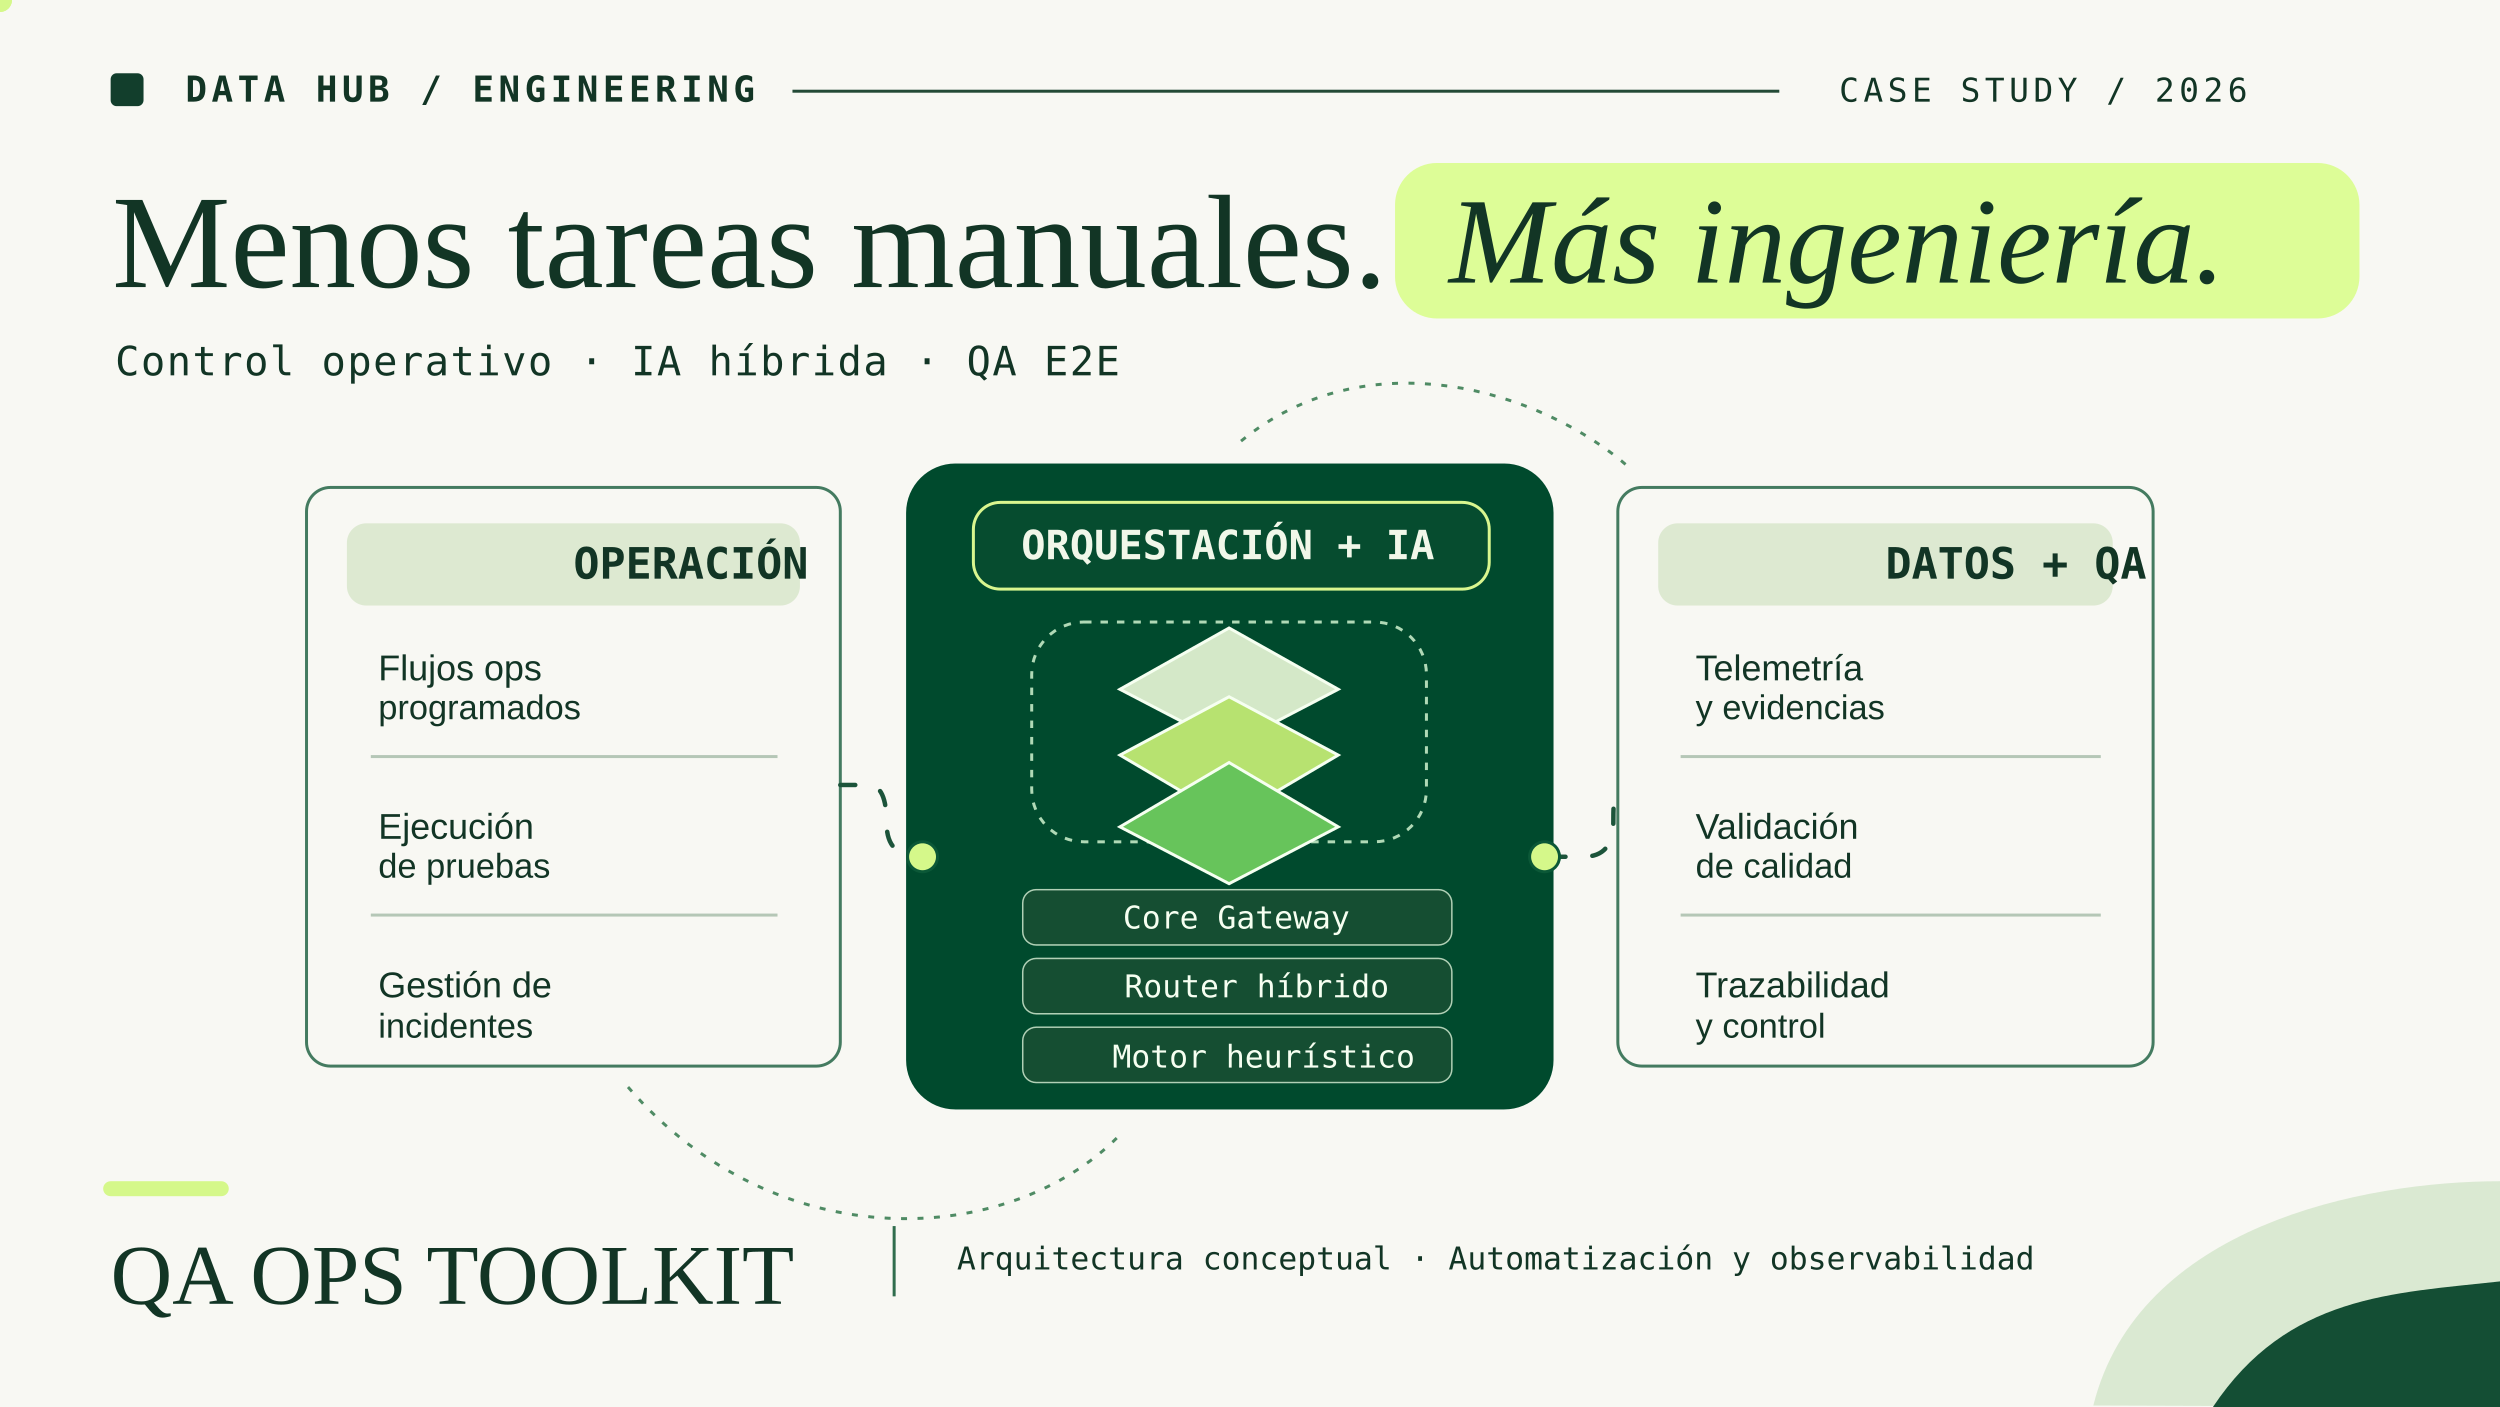
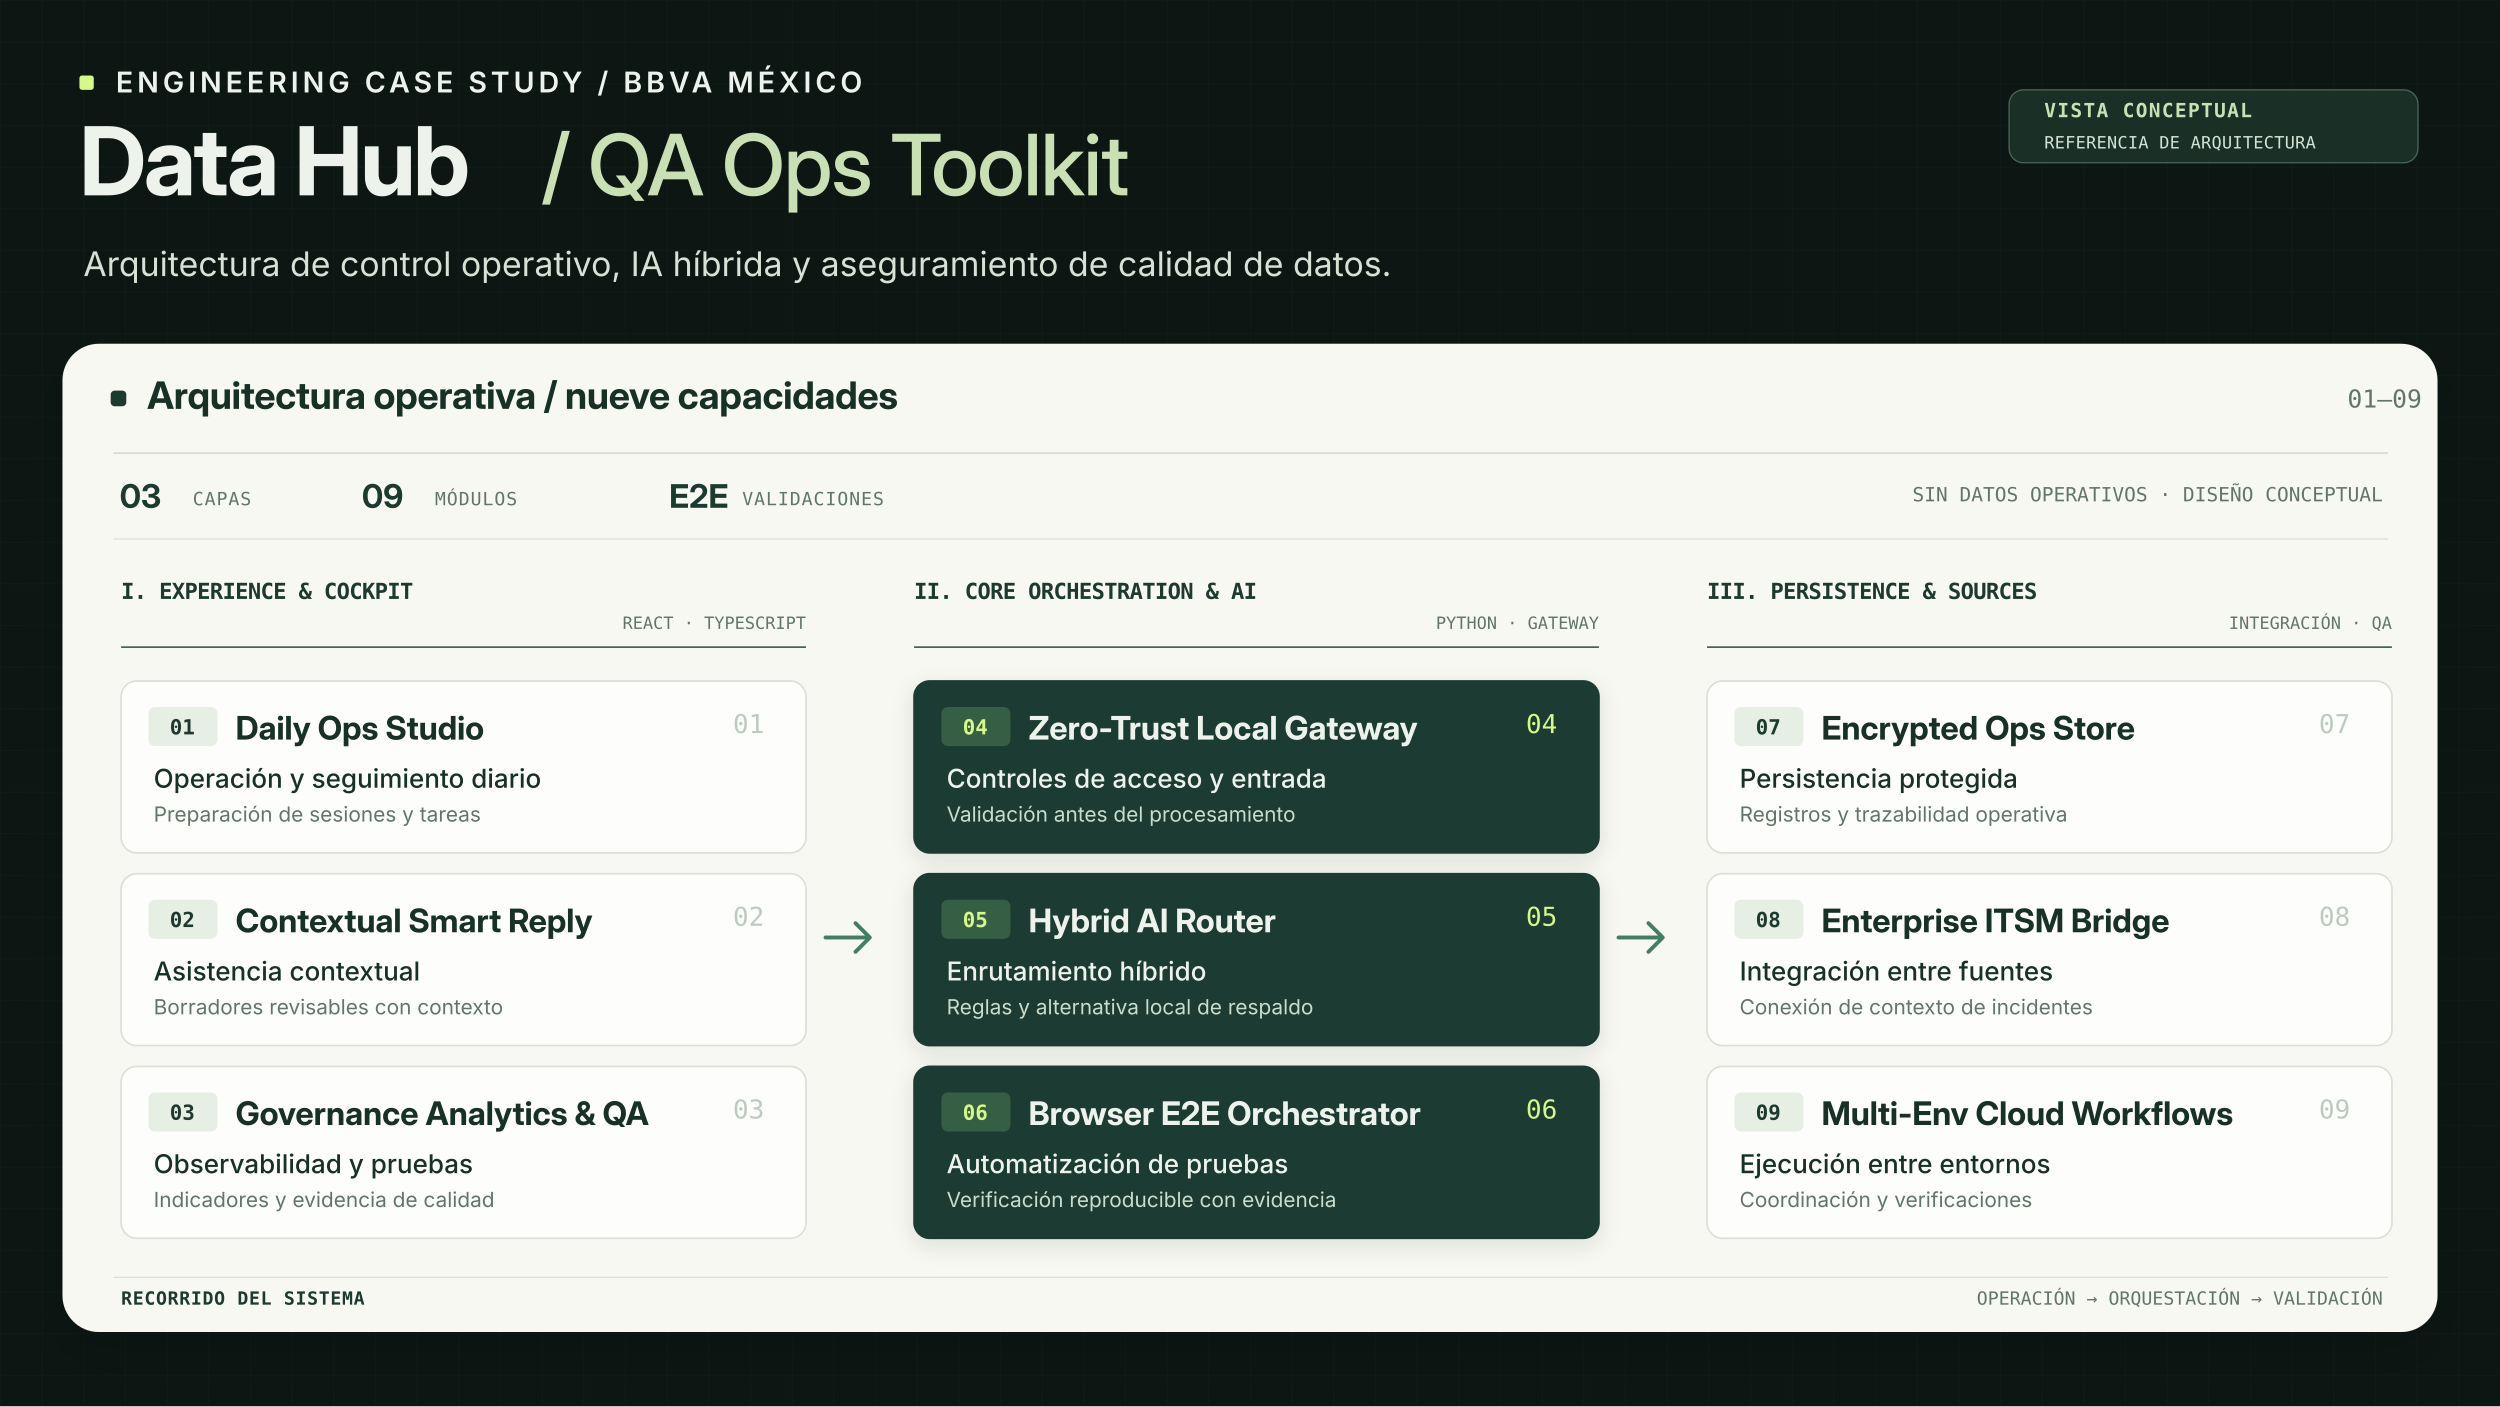
- <svg xmlns="http://www.w3.org/2000/svg" width="1672" height="941" viewBox="0 0 1672 941" role="img" aria-label="Animación editorial Data Hub: Operación, orquestación e inteligencia artificial, datos y calidad.">
-   <style>
-   .trace{fill:none;stroke:#1C543A;stroke-width:3;stroke-linecap:round}
-   .motion{stroke-dasharray:10 18;animation:dash 4.5s linear infinite}
-   .layer{transform-box:fill-box;transform-origin:center;animation:breathe 5.5s ease-in-out infinite}
-   .layer.two{animation-delay:-1.8s}
-   .layer.three{animation-delay:-3.5s}
-   .caption{font-family:Arial,Helvetica,sans-serif}
-   .spark{animation:pulse 2.6s ease-in-out infinite}
-   @keyframes dash{to{stroke-dashoffset:-112}}
-   @keyframes breathe{0%,100%{transform:translateY(0px)}50%{transform:translateY(-5px)}}
-   @keyframes pulse{0%,100%{opacity:.65}50%{opacity:1}}
-   @media (prefers-reduced-motion:reduce){*{animation:none!important}}
- </style>
-   <rect width="1672" height="941" fill="#F8F8F3" />
-   <rect x="74" y="49" width="22" height="22" rx="4" fill="#123E2C" />
-   <text x="124" y="68" font-size="24" fill="#123525" font-family="monospace" font-style="normal" font-weight="600" letter-spacing="3">DATA HUB / ENGINEERING</text>
-   <path d="M530,61 L1190,61" stroke="#234A36" stroke-width="2" fill="none" />
-   <text x="1230" y="68" font-size="22" fill="#123525" font-family="monospace" font-style="normal" font-weight="400" letter-spacing="3">CASE STUDY / 2026</text>
-   <text x="75" y="192" font-size="89" fill="#123525" font-family="Georgia,Times New Roman,serif" font-style="normal" font-weight="400" letter-spacing="0">Menos tareas manuales.</text>
-   <rect x="933" y="109" width="645" height="104" rx="28" fill="#DDFD97" />
-   <text x="969" y="189" font-size="82" fill="#123525" font-family="Georgia,Times New Roman,serif" font-style="italic" font-weight="400" letter-spacing="0">Más ingeniería.</text>
-   <text x="77" y="251" font-size="27" fill="#123525" font-family="monospace" font-style="normal" font-weight="400" letter-spacing="1">Control operativo · IA híbrida · QA E2E</text>
-   <path d="M830 295C914 226 1030 260 1090 313" stroke="#4F8B64" stroke-dasharray="4 7" stroke-width="2" fill="none" />
-   <path d="M420 727C520 843 675 834 748 760" stroke="#4F8B64" stroke-dasharray="4 7" stroke-width="2" fill="none" />
-   <rect x="205" y="326" width="357" height="387" rx="16" fill="#F8F8F3" stroke="#447B60" stroke-width="2" />
-   <rect x="232" y="350" width="303" height="55" rx="13" fill="#DDE9D1" stroke="none" stroke-width="0" />
-   <text x="383.5" y="387" font-size="29" fill="#123525" font-family="monospace" font-style="normal" font-weight="600" letter-spacing="0">OPERACIÓN</text>
-   <text x="253" y="455" font-size="24" fill="#123525" font-family="Arial,Helvetica,sans-serif" font-style="normal" font-weight="400" letter-spacing="0">Flujos ops</text>
-   <text x="253" y="481" font-size="23" fill="#123525" font-family="Arial,Helvetica,sans-serif" font-style="normal" font-weight="400" letter-spacing="0">programados</text>
-   <path d="M248,506 L520,506" stroke="#B5C7B6" stroke-width="2" fill="none" />
-   <text x="253" y="561" font-size="24" fill="#123525" font-family="Arial,Helvetica,sans-serif" font-style="normal" font-weight="400" letter-spacing="0">Ejecución</text>
-   <text x="253" y="587" font-size="23" fill="#123525" font-family="Arial,Helvetica,sans-serif" font-style="normal" font-weight="400" letter-spacing="0">de pruebas</text>
-   <path d="M248,612 L520,612" stroke="#B5C7B6" stroke-width="2" fill="none" />
-   <text x="253" y="667" font-size="24" fill="#123525" font-family="Arial,Helvetica,sans-serif" font-style="normal" font-weight="400" letter-spacing="0">Gestión de</text>
-   <text x="253" y="694" font-size="23" fill="#123525" font-family="Arial,Helvetica,sans-serif" font-style="normal" font-weight="400" letter-spacing="0">incidentes</text>
-   <rect x="1082" y="326" width="358" height="387" rx="16" fill="#F8F8F3" stroke="#447B60" stroke-width="2" />
-   <rect x="1109" y="350" width="304" height="55" rx="13" fill="#DDE9D1" stroke="none" stroke-width="0" />
-   <text x="1261" y="387" font-size="29" fill="#123525" font-family="monospace" font-style="normal" font-weight="600" letter-spacing="0">DATOS + QA</text>
-   <text x="1134" y="455" font-size="24" fill="#123525" font-family="Arial,Helvetica,sans-serif" font-style="normal" font-weight="400" letter-spacing="0">Telemetría</text>
-   <text x="1134" y="481" font-size="23" fill="#123525" font-family="Arial,Helvetica,sans-serif" font-style="normal" font-weight="400" letter-spacing="0">y evidencias</text>
-   <path d="M1124,506 L1405,506" stroke="#B5C7B6" stroke-width="2" fill="none" />
-   <text x="1134" y="561" font-size="24" fill="#123525" font-family="Arial,Helvetica,sans-serif" font-style="normal" font-weight="400" letter-spacing="0">Validación</text>
-   <text x="1134" y="587" font-size="23" fill="#123525" font-family="Arial,Helvetica,sans-serif" font-style="normal" font-weight="400" letter-spacing="0">de calidad</text>
-   <path d="M1124,612 L1405,612" stroke="#B5C7B6" stroke-width="2" fill="none" />
-   <text x="1134" y="667" font-size="24" fill="#123525" font-family="Arial,Helvetica,sans-serif" font-style="normal" font-weight="400" letter-spacing="0">Trazabilidad</text>
-   <text x="1134" y="694" font-size="23" fill="#123525" font-family="Arial,Helvetica,sans-serif" font-style="normal" font-weight="400" letter-spacing="0">y control</text>
-   <rect x="607" y="311" width="431" height="430" rx="32" fill="#004A2D" stroke="#004A2D" stroke-width="2" />
-   <rect x="651" y="336" width="345" height="58" rx="18" fill="#064C2F" stroke="#D9F68F" stroke-width="2" />
-   <text x="683" y="374" font-size="27" fill="#F1F7E9" font-family="monospace" font-style="normal" font-weight="600" letter-spacing="0">ORQUESTACIÓN + IA</text>
-   <rect x="690" y="416" width="264" height="147" rx="35" fill="none" stroke="#B0D9B6" stroke-dasharray="5 6" stroke-width="2" />
-   <g class="layer">
-     <path d="M822 420L895 461L822 499L749 461Z" fill="#D4E8C8" stroke="#F6FFF1" stroke-width="2" />
-   </g>
-   <g class="layer two">
-     <path d="M822 466L895 505L822 548L749 505Z" fill="#B7E270" stroke="#F6FFF1" stroke-width="2" />
-   </g>
-   <g class="layer three">
-     <path d="M822 510L895 553L822 591L749 553Z" fill="#67C45B" stroke="#F6FFF1" stroke-width="2" />
-   </g>
-   <rect x="684" y="595" width="287" height="37" rx="9" fill="#154E32" stroke="#B1D0B6" stroke-width="1" />
-   <text x="751" y="621" font-size="21" fill="#F6FFF1" font-family="monospace" font-style="normal" font-weight="400" letter-spacing="0">Core Gateway</text>
-   <rect x="684" y="641" width="287" height="37" rx="9" fill="#154E32" stroke="#B1D0B6" stroke-width="1" />
-   <text x="752" y="667" font-size="21" fill="#F6FFF1" font-family="monospace" font-style="normal" font-weight="400" letter-spacing="0">Router híbrido</text>
-   <rect x="684" y="687" width="287" height="37" rx="9" fill="#154E32" stroke="#B1D0B6" stroke-width="1" />
-   <text x="744" y="714" font-size="21" fill="#F6FFF1" font-family="monospace" font-style="normal" font-weight="400" letter-spacing="0">Motor heurístico</text>
-   <path d="M562 525H581Q593 525 593 551Q593 573 615 573" class="trace motion" />
-   <path d="M1037 573H1059Q1079 573 1079 550Q1079 524 1082 524" class="trace motion" />
-   <circle class="spark" r="8" fill="#D5F88A">
-     <animateMotion dur="3.4s" repeatCount="indefinite" path="M562,525 H581 Q593,525 593,551 Q593,573 615,573" />
-   </circle>
-   <circle class="spark" r="8" fill="#D5F88A">
-     <animateMotion dur="3.4s" begin="1.4s" repeatCount="indefinite" path="M1037,573 H1059 Q1079,573 1079,550 Q1079,524 1082,524" />
-   </circle>
-   <circle cx="617" cy="573" r="10" fill="#D5F88A" stroke="#0B5837" stroke-width="2" />
-   <circle cx="1033" cy="573" r="10" fill="#D5F88A" stroke="#0B5837" stroke-width="2" />
-   <path d="M74 795h74" stroke="#D5F88A" stroke-width="10" stroke-linecap="round" />
-   <text x="74" y="872" font-size="57" fill="#123525" font-family="Georgia,Times New Roman,serif" font-style="normal" font-weight="400" letter-spacing="0">QA OPS TOOLKIT</text>
-   <path d="M598,820 L598,867" stroke="#306D4D" stroke-width="2" fill="none" />
-   <text x="640" y="849" font-size="21" fill="#123525" font-family="monospace" font-style="normal" font-weight="400" letter-spacing="0">Arquitectura conceptual · Automatización y observabilidad</text>
-   <path d="M1400 940 C1430 820 1580 790 1672 790 L1672 941Z" fill="#DAE9D2" />
-   <path d="M1480 941 C1530 866 1600 865 1672 857 L1672 941Z" fill="#144E34" />
+ <svg xmlns="http://www.w3.org/2000/svg" width="1920" height="1080" viewBox="0 0 1920 1080" role="img" aria-label="Diagrama técnico conceptual de nueve módulos Data Hub QA Ops Toolkit, en tres capas: experiencia, orquestación, persistencia.">
+   <defs>
+     <pattern id="grid" width="32" height="32" patternUnits="userSpaceOnUse">
+       <path d="M32 0H0V32" fill="none" stroke="#355144" stroke-width=".65" opacity=".18" />
+     </pattern>
+     <filter id="paperShadow" x="-10%" y="-20%" width="120%" height="160%">
+       <feDropShadow dx="0" dy="16" stdDeviation="20" flood-color="#040D08" flood-opacity=".21" />
+     </filter>
+     <filter id="shadow" x="-20%" y="-40%" width="140%" height="180%">
+       <feDropShadow dx="0" dy="5" stdDeviation="8" flood-color="#122C1B" flood-opacity=".12" />
+     </filter>
+   </defs>
+   <rect x="0" y="0" width="1920" height="1080" rx="0" fill="#0C1714" />
+   <rect x="0" y="0" width="1920" height="1080" rx="0" fill="url(#grid)" />
+   <rect x="61" y="58" width="11" height="11" rx="2" fill="#D5F88A" />
+   <text x="89" y="71" font-family="Inter" font-size="22" fill="#EDF3EC" font-weight="600" letter-spacing="3">ENGINEERING CASE STUDY   /   BBVA MÉXICO</text>
+   <text x="61" y="150" font-family="Inter Display" font-size="73" fill="#EDF3EC" font-weight="700" letter-spacing="-2">Data Hub</text>
+   <text x="416" y="150" font-family="Inter Display" font-size="65" fill="#C9DFB4" font-weight="500" letter-spacing="-1">/  QA Ops Toolkit</text>
+   <text x="64" y="212" font-family="Inter" font-size="26" fill="#D5E2D6" font-weight="400" letter-spacing="0">Arquitectura de control operativo, IA híbrida y aseguramiento de calidad de datos.</text>
+   <rect x="1543" y="69" width="314" height="56" rx="11" fill="#1A3027" stroke="#486657" stroke-width="1" />
+   <text x="1570" y="90" font-family="DejaVu Sans Mono" font-size="15" fill="#C9DFB4" font-weight="600" letter-spacing="1">VISTA CONCEPTUAL</text>
+   <text x="1570" y="114" font-family="DejaVu Sans Mono" font-size="13" fill="#D5E2D6" font-weight="400" letter-spacing="0.2">REFERENCIA DE ARQUITECTURA</text>
+   <rect x="48" y="264" width="1824" height="759" rx="28" fill="#F8F8F3" filter="url(#paperShadow)" />
+   <rect x="85" y="300" width="12" height="12" rx="3" fill="#1D3A30" />
+   <text x="113" y="314" font-family="Inter Display" font-size="29" fill="#173126" font-weight="650" letter-spacing="-0.2">Arquitectura operativa  /  nueve capacidades</text>
+   <text x="1860" y="313" font-family="DejaVu Sans Mono" font-size="19" fill="#63756A" font-weight="500" letter-spacing="0" text-anchor="end">01—09</text>
+   <line x1="87" y1="348" x2="1834" y2="348" stroke="#D9E0D6" stroke-width="1.6" />
+   <text x="92" y="390" font-family="Inter Display" font-size="25" fill="#1D3A30" font-weight="650" letter-spacing="0">03</text>
+   <text x="148" y="388" font-family="DejaVu Sans Mono" font-size="14" fill="#63756A" font-weight="500" letter-spacing="0.7">CAPAS</text>
+   <text x="278" y="390" font-family="Inter Display" font-size="25" fill="#1D3A30" font-weight="650" letter-spacing="0">09</text>
+   <text x="334" y="388" font-family="DejaVu Sans Mono" font-size="14" fill="#63756A" font-weight="500" letter-spacing="0.7">MÓDULOS</text>
+   <text x="514" y="390" font-family="Inter Display" font-size="25" fill="#1D3A30" font-weight="650" letter-spacing="0">E2E</text>
+   <text x="570" y="388" font-family="DejaVu Sans Mono" font-size="14" fill="#63756A" font-weight="500" letter-spacing="0.7">VALIDACIONES</text>
+   <text x="1830" y="385" font-family="DejaVu Sans Mono" font-size="15" fill="#63756A" font-weight="500" letter-spacing="0" text-anchor="end">SIN DATOS OPERATIVOS · DISEÑO CONCEPTUAL</text>
+   <line x1="87" y1="414" x2="1834" y2="414" stroke="#D9E0D6" stroke-width="1" />
+   <text x="93" y="460" font-family="DejaVu Sans Mono" font-size="17" fill="#1D3A30" font-weight="650" letter-spacing="-0.5">I. EXPERIENCE &amp; COCKPIT</text>
+   <text x="619" y="483" font-family="DejaVu Sans Mono" font-size="13" fill="#63756A" font-weight="400" letter-spacing="0" text-anchor="end">REACT · TYPESCRIPT</text>
+   <line x1="93" y1="497" x2="619" y2="497" stroke="#42624F" stroke-width="1.3" />
+   <text x="702" y="460" font-family="DejaVu Sans Mono" font-size="17" fill="#1D3A30" font-weight="650" letter-spacing="-0.5">II. CORE ORCHESTRATION &amp; AI</text>
+   <text x="1228" y="483" font-family="DejaVu Sans Mono" font-size="13" fill="#63756A" font-weight="400" letter-spacing="0" text-anchor="end">PYTHON · GATEWAY</text>
+   <line x1="702" y1="497" x2="1228" y2="497" stroke="#42624F" stroke-width="1.3" />
+   <text x="1311" y="460" font-family="DejaVu Sans Mono" font-size="17" fill="#1D3A30" font-weight="650" letter-spacing="-0.5">III. PERSISTENCE &amp; SOURCES</text>
+   <text x="1837" y="483" font-family="DejaVu Sans Mono" font-size="13" fill="#63756A" font-weight="400" letter-spacing="0" text-anchor="end">INTEGRACIÓN · QA</text>
+   <line x1="1311" y1="497" x2="1837" y2="497" stroke="#42624F" stroke-width="1.3" />
+   <path d="M634 720 H668 M657 709 L668 720 L657 731" fill="none" stroke="#427E65" stroke-width="3" stroke-linecap="round" stroke-linejoin="round" />
+   <path d="M1243 720 H1277 M1266 709 L1277 720 L1266 731" fill="none" stroke="#427E65" stroke-width="3" stroke-linecap="round" stroke-linejoin="round" />
+   <rect x="93" y="523" width="526" height="132" rx="12" fill="#FDFEFB" stroke="#D9E0D6" stroke-width="1.3" />
+   <rect x="114" y="543" width="53" height="30" rx="5" fill="#E7EEE4" />
+   <text x="140" y="564" font-family="DejaVu Sans Mono" font-size="16" fill="#1D3A30" font-weight="650" letter-spacing="0" text-anchor="middle">01</text>
+   <text x="181" y="568" font-family="Inter Display" font-size="25" fill="#173126" font-weight="650" letter-spacing="0">Daily Ops Studio</text>
+   <text x="118" y="605" font-family="Inter" font-size="20" fill="#173126" font-weight="450" letter-spacing="0">Operación y seguimiento diario</text>
+   <text x="118" y="631" font-family="Inter" font-size="16" fill="#63756A" font-weight="400" letter-spacing="0">Preparación de sesiones y tareas</text>
+   <text x="587" y="563" font-family="DejaVu Sans Mono" font-size="20" fill="#BECAC1" font-weight="450" letter-spacing="0" text-anchor="end">01</text>
+   <rect x="93" y="671" width="526" height="132" rx="12" fill="#FDFEFB" stroke="#D9E0D6" stroke-width="1.3" />
+   <rect x="114" y="691" width="53" height="30" rx="5" fill="#E7EEE4" />
+   <text x="140" y="712" font-family="DejaVu Sans Mono" font-size="16" fill="#1D3A30" font-weight="650" letter-spacing="0" text-anchor="middle">02</text>
+   <text x="181" y="716" font-family="Inter Display" font-size="25" fill="#173126" font-weight="650" letter-spacing="0">Contextual Smart Reply</text>
+   <text x="118" y="753" font-family="Inter" font-size="20" fill="#173126" font-weight="450" letter-spacing="0">Asistencia contextual</text>
+   <text x="118" y="779" font-family="Inter" font-size="16" fill="#63756A" font-weight="400" letter-spacing="0">Borradores revisables con contexto</text>
+   <text x="587" y="711" font-family="DejaVu Sans Mono" font-size="20" fill="#BECAC1" font-weight="450" letter-spacing="0" text-anchor="end">02</text>
+   <rect x="93" y="819" width="526" height="132" rx="12" fill="#FDFEFB" stroke="#D9E0D6" stroke-width="1.3" />
+   <rect x="114" y="839" width="53" height="30" rx="5" fill="#E7EEE4" />
+   <text x="140" y="860" font-family="DejaVu Sans Mono" font-size="16" fill="#1D3A30" font-weight="650" letter-spacing="0" text-anchor="middle">03</text>
+   <text x="181" y="864" font-family="Inter Display" font-size="25" fill="#173126" font-weight="650" letter-spacing="0">Governance Analytics &amp; QA</text>
+   <text x="118" y="901" font-family="Inter" font-size="20" fill="#173126" font-weight="450" letter-spacing="0">Observabilidad y pruebas</text>
+   <text x="118" y="927" font-family="Inter" font-size="16" fill="#63756A" font-weight="400" letter-spacing="0">Indicadores y evidencia de calidad</text>
+   <text x="587" y="859" font-family="DejaVu Sans Mono" font-size="20" fill="#BECAC1" font-weight="450" letter-spacing="0" text-anchor="end">03</text>
+   <rect x="702" y="523" width="526" height="132" rx="12" fill="#1D3A30" stroke="#1D3A30" stroke-width="1.3" filter="url(#shadow)" />
+   <rect x="723" y="543" width="53" height="30" rx="5" fill="#365E45" />
+   <text x="749" y="564" font-family="DejaVu Sans Mono" font-size="16" fill="#D5F88A" font-weight="650" letter-spacing="0" text-anchor="middle">04</text>
+   <text x="790" y="568" font-family="Inter Display" font-size="25" fill="#EDF3EC" font-weight="650" letter-spacing="0">Zero-Trust Local Gateway</text>
+   <text x="727" y="605" font-family="Inter" font-size="20" fill="#EDF3EC" font-weight="450" letter-spacing="0">Controles de acceso y entrada</text>
+   <text x="727" y="631" font-family="Inter" font-size="16" fill="#C8DDCC" font-weight="400" letter-spacing="0">Validación antes del procesamiento</text>
+   <text x="1196" y="563" font-family="DejaVu Sans Mono" font-size="20" fill="#D5F88A" font-weight="450" letter-spacing="0" text-anchor="end">04</text>
+   <rect x="702" y="671" width="526" height="132" rx="12" fill="#1D3A30" stroke="#1D3A30" stroke-width="1.3" filter="url(#shadow)" />
+   <rect x="723" y="691" width="53" height="30" rx="5" fill="#365E45" />
+   <text x="749" y="712" font-family="DejaVu Sans Mono" font-size="16" fill="#D5F88A" font-weight="650" letter-spacing="0" text-anchor="middle">05</text>
+   <text x="790" y="716" font-family="Inter Display" font-size="25" fill="#EDF3EC" font-weight="650" letter-spacing="0">Hybrid AI Router</text>
+   <text x="727" y="753" font-family="Inter" font-size="20" fill="#EDF3EC" font-weight="450" letter-spacing="0">Enrutamiento híbrido</text>
+   <text x="727" y="779" font-family="Inter" font-size="16" fill="#C8DDCC" font-weight="400" letter-spacing="0">Reglas y alternativa local de respaldo</text>
+   <text x="1196" y="711" font-family="DejaVu Sans Mono" font-size="20" fill="#D5F88A" font-weight="450" letter-spacing="0" text-anchor="end">05</text>
+   <rect x="702" y="819" width="526" height="132" rx="12" fill="#1D3A30" stroke="#1D3A30" stroke-width="1.3" filter="url(#shadow)" />
+   <rect x="723" y="839" width="53" height="30" rx="5" fill="#365E45" />
+   <text x="749" y="860" font-family="DejaVu Sans Mono" font-size="16" fill="#D5F88A" font-weight="650" letter-spacing="0" text-anchor="middle">06</text>
+   <text x="790" y="864" font-family="Inter Display" font-size="25" fill="#EDF3EC" font-weight="650" letter-spacing="0">Browser E2E Orchestrator</text>
+   <text x="727" y="901" font-family="Inter" font-size="20" fill="#EDF3EC" font-weight="450" letter-spacing="0">Automatización de pruebas</text>
+   <text x="727" y="927" font-family="Inter" font-size="16" fill="#C8DDCC" font-weight="400" letter-spacing="0">Verificación reproducible con evidencia</text>
+   <text x="1196" y="859" font-family="DejaVu Sans Mono" font-size="20" fill="#D5F88A" font-weight="450" letter-spacing="0" text-anchor="end">06</text>
+   <rect x="1311" y="523" width="526" height="132" rx="12" fill="#FDFEFB" stroke="#D9E0D6" stroke-width="1.3" />
+   <rect x="1332" y="543" width="53" height="30" rx="5" fill="#E7EEE4" />
+   <text x="1358" y="564" font-family="DejaVu Sans Mono" font-size="16" fill="#1D3A30" font-weight="650" letter-spacing="0" text-anchor="middle">07</text>
+   <text x="1399" y="568" font-family="Inter Display" font-size="25" fill="#173126" font-weight="650" letter-spacing="0">Encrypted Ops Store</text>
+   <text x="1336" y="605" font-family="Inter" font-size="20" fill="#173126" font-weight="450" letter-spacing="0">Persistencia protegida</text>
+   <text x="1336" y="631" font-family="Inter" font-size="16" fill="#63756A" font-weight="400" letter-spacing="0">Registros y trazabilidad operativa</text>
+   <text x="1805" y="563" font-family="DejaVu Sans Mono" font-size="20" fill="#BECAC1" font-weight="450" letter-spacing="0" text-anchor="end">07</text>
+   <rect x="1311" y="671" width="526" height="132" rx="12" fill="#FDFEFB" stroke="#D9E0D6" stroke-width="1.3" />
+   <rect x="1332" y="691" width="53" height="30" rx="5" fill="#E7EEE4" />
+   <text x="1358" y="712" font-family="DejaVu Sans Mono" font-size="16" fill="#1D3A30" font-weight="650" letter-spacing="0" text-anchor="middle">08</text>
+   <text x="1399" y="716" font-family="Inter Display" font-size="25" fill="#173126" font-weight="650" letter-spacing="0">Enterprise ITSM Bridge</text>
+   <text x="1336" y="753" font-family="Inter" font-size="20" fill="#173126" font-weight="450" letter-spacing="0">Integración entre fuentes</text>
+   <text x="1336" y="779" font-family="Inter" font-size="16" fill="#63756A" font-weight="400" letter-spacing="0">Conexión de contexto de incidentes</text>
+   <text x="1805" y="711" font-family="DejaVu Sans Mono" font-size="20" fill="#BECAC1" font-weight="450" letter-spacing="0" text-anchor="end">08</text>
+   <rect x="1311" y="819" width="526" height="132" rx="12" fill="#FDFEFB" stroke="#D9E0D6" stroke-width="1.3" />
+   <rect x="1332" y="839" width="53" height="30" rx="5" fill="#E7EEE4" />
+   <text x="1358" y="860" font-family="DejaVu Sans Mono" font-size="16" fill="#1D3A30" font-weight="650" letter-spacing="0" text-anchor="middle">09</text>
+   <text x="1399" y="864" font-family="Inter Display" font-size="25" fill="#173126" font-weight="650" letter-spacing="0">Multi-Env Cloud Workflows</text>
+   <text x="1336" y="901" font-family="Inter" font-size="20" fill="#173126" font-weight="450" letter-spacing="0">Ejecución entre entornos</text>
+   <text x="1336" y="927" font-family="Inter" font-size="16" fill="#63756A" font-weight="400" letter-spacing="0">Coordinación y verificaciones</text>
+   <text x="1805" y="859" font-family="DejaVu Sans Mono" font-size="20" fill="#BECAC1" font-weight="450" letter-spacing="0" text-anchor="end">09</text>
+   <line x1="87" y1="981" x2="1834" y2="981" stroke="#D9E0D6" stroke-width="1" />
+   <text x="93" y="1002" font-family="DejaVu Sans Mono" font-size="14" fill="#1D3A30" font-weight="700" letter-spacing="0.5">RECORRIDO DEL SISTEMA</text>
+   <text x="1830" y="1002" font-family="DejaVu Sans Mono" font-size="14" fill="#63756A" font-weight="400" letter-spacing="0" text-anchor="end">OPERACIÓN   →   ORQUESTACIÓN   →   VALIDACIÓN</text>
</svg>
